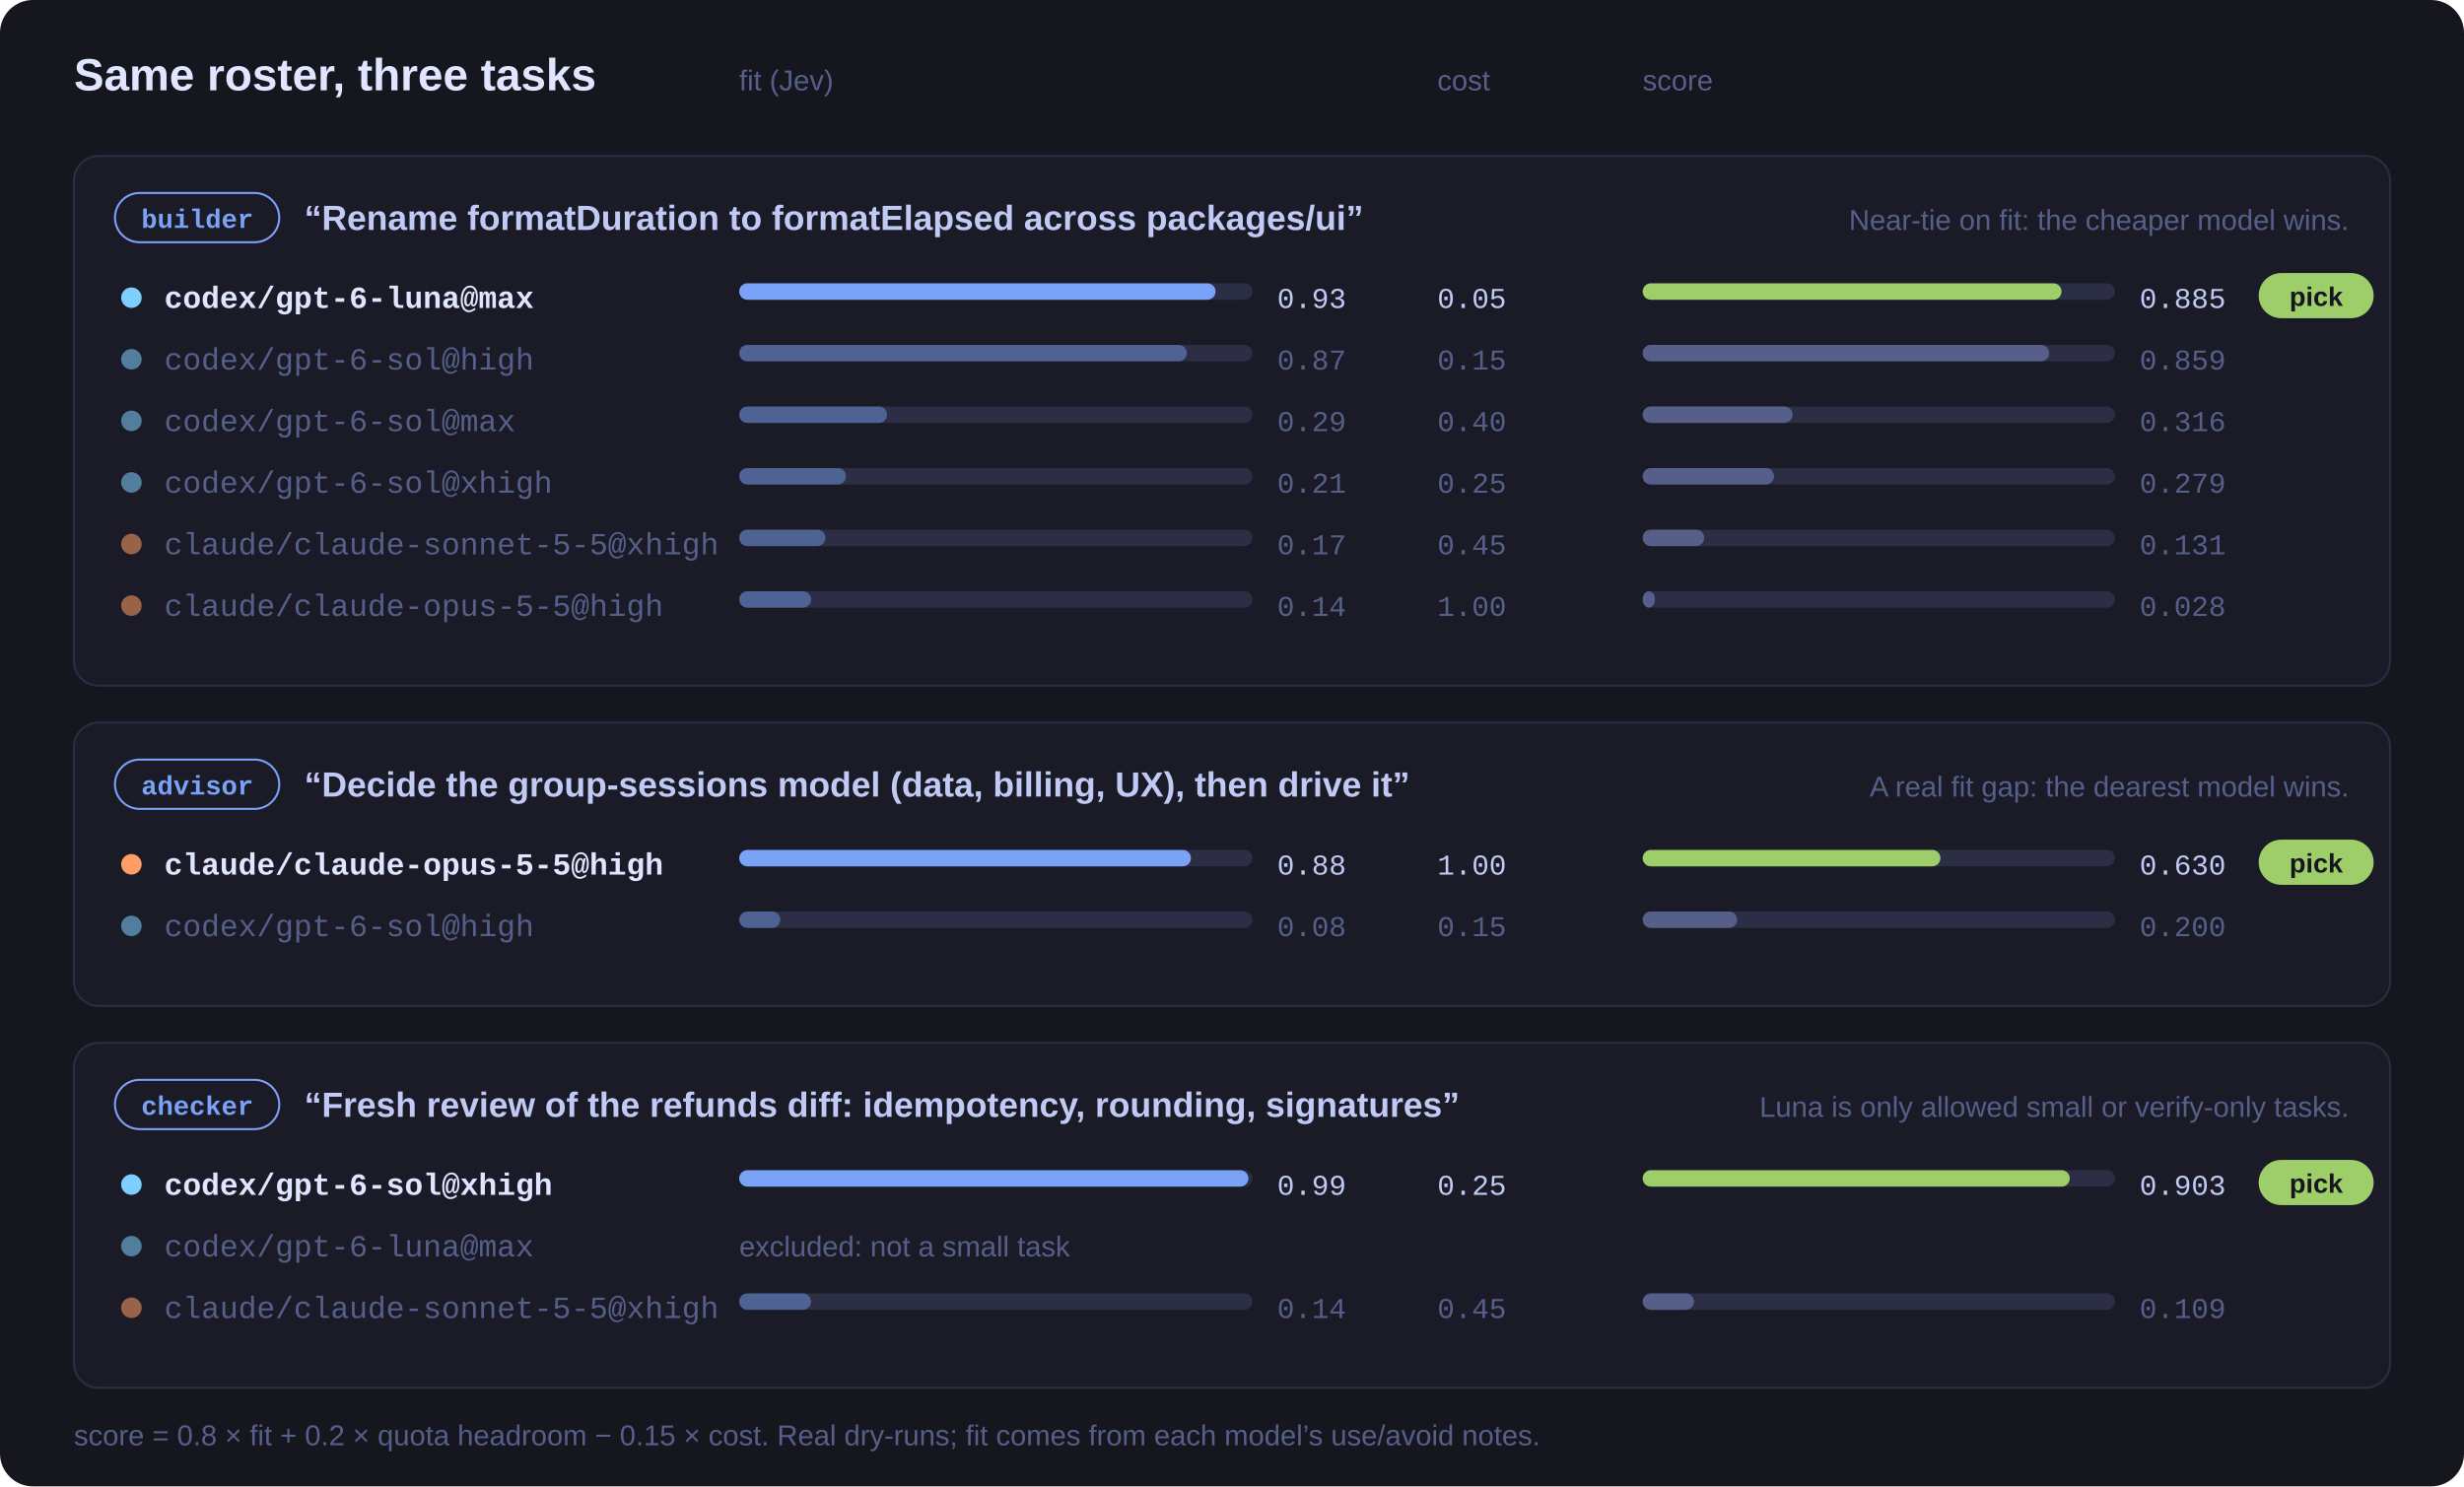
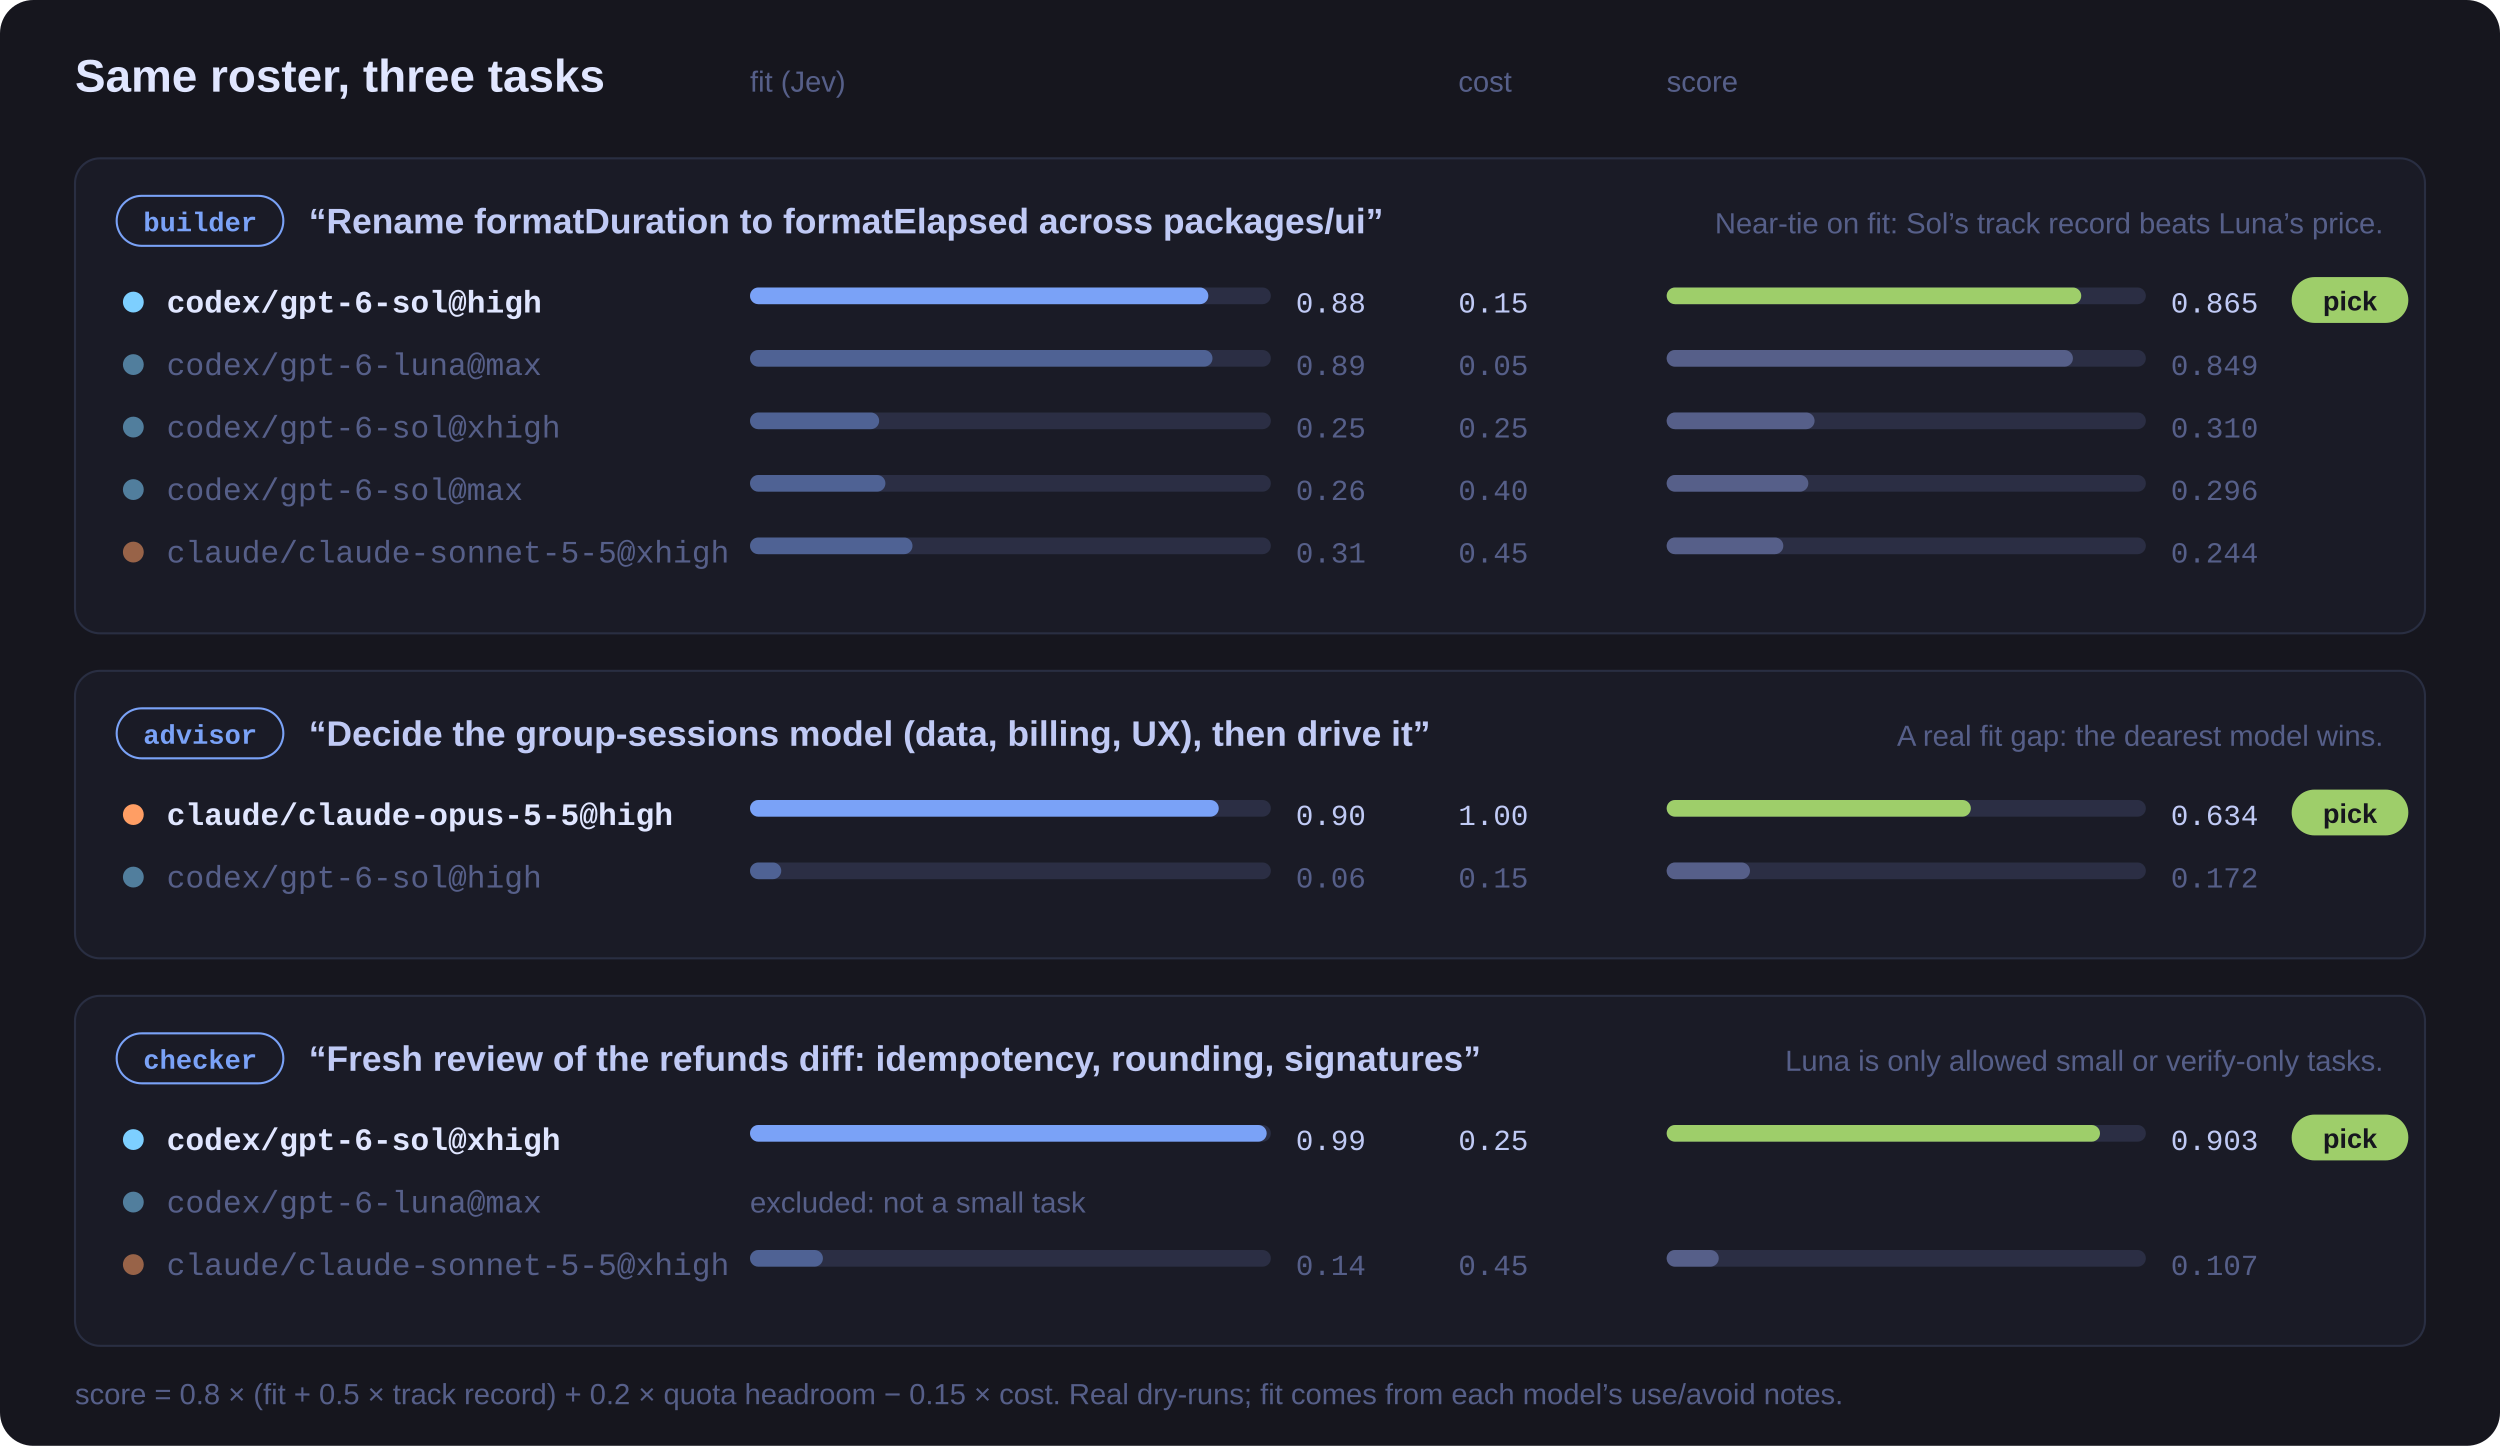
- <svg xmlns="http://www.w3.org/2000/svg" width="1200" height="724" viewBox="0 0 1200 724" role="img" aria-label="agent-router picks a model for three tasks: a rename goes to cheap Luna on a near-tie, a design decision goes to Opus on a clear fit gap, and a money-code review goes to Sol xhigh">
-   <rect width="1200" height="724" rx="16" fill="#16161e" />
+ <svg xmlns="http://www.w3.org/2000/svg" width="1200" height="694" viewBox="0 0 1200 694" role="img" aria-label="agent-router picks a model for three tasks: a rename goes to Sol on its track record in a near-tie with cheaper Luna, a design decision goes to Opus on a clear fit gap, and a money-code review goes to Sol xhigh">
+   <rect width="1200" height="694" rx="16" fill="#16161e" />
  <text x="36" y="44" font-family="-apple-system, BlinkMacSystemFont, 'Segoe UI', 'Helvetica Neue', Arial, sans-serif" font-size="22" font-weight="700" fill="#e0e6ff" text-anchor="start">Same roster, three tasks</text>
  <text x="360" y="44" font-family="-apple-system, BlinkMacSystemFont, 'Segoe UI', 'Helvetica Neue', Arial, sans-serif" font-size="14" font-weight="400" fill="#565f89" text-anchor="start">fit (Jev)</text>
  <text x="700" y="44" font-family="-apple-system, BlinkMacSystemFont, 'Segoe UI', 'Helvetica Neue', Arial, sans-serif" font-size="14" font-weight="400" fill="#565f89" text-anchor="start">cost</text>
  <text x="800" y="44" font-family="-apple-system, BlinkMacSystemFont, 'Segoe UI', 'Helvetica Neue', Arial, sans-serif" font-size="14" font-weight="400" fill="#565f89" text-anchor="start">score</text>
-   <rect x="36" y="76" width="1128" height="258" rx="12" fill="#1a1b26" stroke="#292e42" />
+   <rect x="36" y="76" width="1128" height="228" rx="12" fill="#1a1b26" stroke="#292e42" />
  <rect x="56" y="94" width="80" height="24" rx="12" fill="none" stroke="#7aa2f7" />
  <text x="96.1" y="111" font-family="ui-monospace, 'SF Mono', SFMono-Regular, Menlo, Consolas, 'Liberation Mono', monospace" font-size="13" font-weight="600" fill="#7aa2f7" text-anchor="middle">builder</text>
  <text x="148.2" y="112" font-family="-apple-system, BlinkMacSystemFont, 'Segoe UI', 'Helvetica Neue', Arial, sans-serif" font-size="17" font-weight="600" fill="#c0caf5" text-anchor="start">“Rename formatDuration to formatElapsed across packages/ui”</text>
-   <text x="1144" y="112" font-family="-apple-system, BlinkMacSystemFont, 'Segoe UI', 'Helvetica Neue', Arial, sans-serif" font-size="14" font-weight="400" fill="#565f89" text-anchor="end">Near-tie on fit: the cheaper model wins.</text>
+   <text x="1144" y="112" font-family="-apple-system, BlinkMacSystemFont, 'Segoe UI', 'Helvetica Neue', Arial, sans-serif" font-size="14" font-weight="400" fill="#565f89" text-anchor="end">Near-tie on fit: Sol’s track record beats Luna’s price.</text>
  <circle cx="64" cy="145" r="5" fill="#7dcfff" opacity="1" />
-   <text x="80" y="150" font-family="ui-monospace, 'SF Mono', SFMono-Regular, Menlo, Consolas, 'Liberation Mono', monospace" font-size="15" font-weight="600" fill="#e0e6ff" text-anchor="start">codex/gpt-6-luna@max</text>
+   <text x="80" y="150" font-family="ui-monospace, 'SF Mono', SFMono-Regular, Menlo, Consolas, 'Liberation Mono', monospace" font-size="15" font-weight="600" fill="#e0e6ff" text-anchor="start">codex/gpt-6-sol@high</text>
  <rect x="360" y="138" width="250" height="8" rx="4" fill="#3b4261" opacity=".5" />
-   <rect x="360" y="138" width="232" height="8" rx="4" fill="#7aa2f7" opacity="1" />
-   <text x="622" y="150" font-family="ui-monospace, 'SF Mono', SFMono-Regular, Menlo, Consolas, 'Liberation Mono', monospace" font-size="14" font-weight="400" fill="#c0caf5" text-anchor="start">0.93</text>
-   <text x="700" y="150" font-family="ui-monospace, 'SF Mono', SFMono-Regular, Menlo, Consolas, 'Liberation Mono', monospace" font-size="14" font-weight="400" fill="#c0caf5" text-anchor="start">0.05</text>
+   <rect x="360" y="138" width="220" height="8" rx="4" fill="#7aa2f7" opacity="1" />
+   <text x="622" y="150" font-family="ui-monospace, 'SF Mono', SFMono-Regular, Menlo, Consolas, 'Liberation Mono', monospace" font-size="14" font-weight="400" fill="#c0caf5" text-anchor="start">0.88</text>
+   <text x="700" y="150" font-family="ui-monospace, 'SF Mono', SFMono-Regular, Menlo, Consolas, 'Liberation Mono', monospace" font-size="14" font-weight="400" fill="#c0caf5" text-anchor="start">0.15</text>
  <rect x="800" y="138" width="230" height="8" rx="4" fill="#3b4261" opacity=".5" />
-   <rect x="800" y="138" width="204" height="8" rx="4" fill="#9ece6a" />
-   <text x="1042" y="150" font-family="ui-monospace, 'SF Mono', SFMono-Regular, Menlo, Consolas, 'Liberation Mono', monospace" font-size="14" font-weight="400" fill="#c0caf5" text-anchor="start">0.885</text>
+   <rect x="800" y="138" width="199" height="8" rx="4" fill="#9ece6a" />
+   <text x="1042" y="150" font-family="ui-monospace, 'SF Mono', SFMono-Regular, Menlo, Consolas, 'Liberation Mono', monospace" font-size="14" font-weight="400" fill="#c0caf5" text-anchor="start">0.865</text>
  <rect x="1100" y="133" width="56" height="22" rx="11" fill="#9ece6a" />
  <text x="1128" y="149" font-family="-apple-system, BlinkMacSystemFont, 'Segoe UI', 'Helvetica Neue', Arial, sans-serif" font-size="13" font-weight="700" fill="#16161e" text-anchor="middle">pick</text>
  <circle cx="64" cy="175" r="5" fill="#7dcfff" opacity="0.55" />
-   <text x="80" y="180" font-family="ui-monospace, 'SF Mono', SFMono-Regular, Menlo, Consolas, 'Liberation Mono', monospace" font-size="15" font-weight="400" fill="#565f89" text-anchor="start">codex/gpt-6-sol@high</text>
+   <text x="80" y="180" font-family="ui-monospace, 'SF Mono', SFMono-Regular, Menlo, Consolas, 'Liberation Mono', monospace" font-size="15" font-weight="400" fill="#565f89" text-anchor="start">codex/gpt-6-luna@max</text>
  <rect x="360" y="168" width="250" height="8" rx="4" fill="#3b4261" opacity=".5" />
-   <rect x="360" y="168" width="218" height="8" rx="4" fill="#7aa2f7" opacity="0.45" />
-   <text x="622" y="180" font-family="ui-monospace, 'SF Mono', SFMono-Regular, Menlo, Consolas, 'Liberation Mono', monospace" font-size="14" font-weight="400" fill="#565f89" text-anchor="start">0.87</text>
-   <text x="700" y="180" font-family="ui-monospace, 'SF Mono', SFMono-Regular, Menlo, Consolas, 'Liberation Mono', monospace" font-size="14" font-weight="400" fill="#565f89" text-anchor="start">0.15</text>
+   <rect x="360" y="168" width="222" height="8" rx="4" fill="#7aa2f7" opacity="0.45" />
+   <text x="622" y="180" font-family="ui-monospace, 'SF Mono', SFMono-Regular, Menlo, Consolas, 'Liberation Mono', monospace" font-size="14" font-weight="400" fill="#565f89" text-anchor="start">0.89</text>
+   <text x="700" y="180" font-family="ui-monospace, 'SF Mono', SFMono-Regular, Menlo, Consolas, 'Liberation Mono', monospace" font-size="14" font-weight="400" fill="#565f89" text-anchor="start">0.05</text>
  <rect x="800" y="168" width="230" height="8" rx="4" fill="#3b4261" opacity=".5" />
-   <rect x="800" y="168" width="198" height="8" rx="4" fill="#565f89" />
-   <text x="1042" y="180" font-family="ui-monospace, 'SF Mono', SFMono-Regular, Menlo, Consolas, 'Liberation Mono', monospace" font-size="14" font-weight="400" fill="#565f89" text-anchor="start">0.859</text>
+   <rect x="800" y="168" width="195" height="8" rx="4" fill="#565f89" />
+   <text x="1042" y="180" font-family="ui-monospace, 'SF Mono', SFMono-Regular, Menlo, Consolas, 'Liberation Mono', monospace" font-size="14" font-weight="400" fill="#565f89" text-anchor="start">0.849</text>
  <circle cx="64" cy="205" r="5" fill="#7dcfff" opacity="0.55" />
-   <text x="80" y="210" font-family="ui-monospace, 'SF Mono', SFMono-Regular, Menlo, Consolas, 'Liberation Mono', monospace" font-size="15" font-weight="400" fill="#565f89" text-anchor="start">codex/gpt-6-sol@max</text>
+   <text x="80" y="210" font-family="ui-monospace, 'SF Mono', SFMono-Regular, Menlo, Consolas, 'Liberation Mono', monospace" font-size="15" font-weight="400" fill="#565f89" text-anchor="start">codex/gpt-6-sol@xhigh</text>
  <rect x="360" y="198" width="250" height="8" rx="4" fill="#3b4261" opacity=".5" />
-   <rect x="360" y="198" width="72" height="8" rx="4" fill="#7aa2f7" opacity="0.45" />
-   <text x="622" y="210" font-family="ui-monospace, 'SF Mono', SFMono-Regular, Menlo, Consolas, 'Liberation Mono', monospace" font-size="14" font-weight="400" fill="#565f89" text-anchor="start">0.29</text>
-   <text x="700" y="210" font-family="ui-monospace, 'SF Mono', SFMono-Regular, Menlo, Consolas, 'Liberation Mono', monospace" font-size="14" font-weight="400" fill="#565f89" text-anchor="start">0.40</text>
+   <rect x="360" y="198" width="62" height="8" rx="4" fill="#7aa2f7" opacity="0.45" />
+   <text x="622" y="210" font-family="ui-monospace, 'SF Mono', SFMono-Regular, Menlo, Consolas, 'Liberation Mono', monospace" font-size="14" font-weight="400" fill="#565f89" text-anchor="start">0.25</text>
+   <text x="700" y="210" font-family="ui-monospace, 'SF Mono', SFMono-Regular, Menlo, Consolas, 'Liberation Mono', monospace" font-size="14" font-weight="400" fill="#565f89" text-anchor="start">0.25</text>
  <rect x="800" y="198" width="230" height="8" rx="4" fill="#3b4261" opacity=".5" />
-   <rect x="800" y="198" width="73" height="8" rx="4" fill="#565f89" />
-   <text x="1042" y="210" font-family="ui-monospace, 'SF Mono', SFMono-Regular, Menlo, Consolas, 'Liberation Mono', monospace" font-size="14" font-weight="400" fill="#565f89" text-anchor="start">0.316</text>
+   <rect x="800" y="198" width="71" height="8" rx="4" fill="#565f89" />
+   <text x="1042" y="210" font-family="ui-monospace, 'SF Mono', SFMono-Regular, Menlo, Consolas, 'Liberation Mono', monospace" font-size="14" font-weight="400" fill="#565f89" text-anchor="start">0.310</text>
  <circle cx="64" cy="235" r="5" fill="#7dcfff" opacity="0.55" />
-   <text x="80" y="240" font-family="ui-monospace, 'SF Mono', SFMono-Regular, Menlo, Consolas, 'Liberation Mono', monospace" font-size="15" font-weight="400" fill="#565f89" text-anchor="start">codex/gpt-6-sol@xhigh</text>
+   <text x="80" y="240" font-family="ui-monospace, 'SF Mono', SFMono-Regular, Menlo, Consolas, 'Liberation Mono', monospace" font-size="15" font-weight="400" fill="#565f89" text-anchor="start">codex/gpt-6-sol@max</text>
  <rect x="360" y="228" width="250" height="8" rx="4" fill="#3b4261" opacity=".5" />
-   <rect x="360" y="228" width="52" height="8" rx="4" fill="#7aa2f7" opacity="0.45" />
-   <text x="622" y="240" font-family="ui-monospace, 'SF Mono', SFMono-Regular, Menlo, Consolas, 'Liberation Mono', monospace" font-size="14" font-weight="400" fill="#565f89" text-anchor="start">0.21</text>
-   <text x="700" y="240" font-family="ui-monospace, 'SF Mono', SFMono-Regular, Menlo, Consolas, 'Liberation Mono', monospace" font-size="14" font-weight="400" fill="#565f89" text-anchor="start">0.25</text>
+   <rect x="360" y="228" width="65" height="8" rx="4" fill="#7aa2f7" opacity="0.45" />
+   <text x="622" y="240" font-family="ui-monospace, 'SF Mono', SFMono-Regular, Menlo, Consolas, 'Liberation Mono', monospace" font-size="14" font-weight="400" fill="#565f89" text-anchor="start">0.26</text>
+   <text x="700" y="240" font-family="ui-monospace, 'SF Mono', SFMono-Regular, Menlo, Consolas, 'Liberation Mono', monospace" font-size="14" font-weight="400" fill="#565f89" text-anchor="start">0.40</text>
  <rect x="800" y="228" width="230" height="8" rx="4" fill="#3b4261" opacity=".5" />
-   <rect x="800" y="228" width="64" height="8" rx="4" fill="#565f89" />
-   <text x="1042" y="240" font-family="ui-monospace, 'SF Mono', SFMono-Regular, Menlo, Consolas, 'Liberation Mono', monospace" font-size="14" font-weight="400" fill="#565f89" text-anchor="start">0.279</text>
+   <rect x="800" y="228" width="68" height="8" rx="4" fill="#565f89" />
+   <text x="1042" y="240" font-family="ui-monospace, 'SF Mono', SFMono-Regular, Menlo, Consolas, 'Liberation Mono', monospace" font-size="14" font-weight="400" fill="#565f89" text-anchor="start">0.296</text>
  <circle cx="64" cy="265" r="5" fill="#ff9e64" opacity="0.55" />
  <text x="80" y="270" font-family="ui-monospace, 'SF Mono', SFMono-Regular, Menlo, Consolas, 'Liberation Mono', monospace" font-size="15" font-weight="400" fill="#565f89" text-anchor="start">claude/claude-sonnet-5-5@xhigh</text>
  <rect x="360" y="258" width="250" height="8" rx="4" fill="#3b4261" opacity=".5" />
-   <rect x="360" y="258" width="42" height="8" rx="4" fill="#7aa2f7" opacity="0.45" />
-   <text x="622" y="270" font-family="ui-monospace, 'SF Mono', SFMono-Regular, Menlo, Consolas, 'Liberation Mono', monospace" font-size="14" font-weight="400" fill="#565f89" text-anchor="start">0.17</text>
+   <rect x="360" y="258" width="78" height="8" rx="4" fill="#7aa2f7" opacity="0.45" />
+   <text x="622" y="270" font-family="ui-monospace, 'SF Mono', SFMono-Regular, Menlo, Consolas, 'Liberation Mono', monospace" font-size="14" font-weight="400" fill="#565f89" text-anchor="start">0.31</text>
  <text x="700" y="270" font-family="ui-monospace, 'SF Mono', SFMono-Regular, Menlo, Consolas, 'Liberation Mono', monospace" font-size="14" font-weight="400" fill="#565f89" text-anchor="start">0.45</text>
  <rect x="800" y="258" width="230" height="8" rx="4" fill="#3b4261" opacity=".5" />
-   <rect x="800" y="258" width="30" height="8" rx="4" fill="#565f89" />
-   <text x="1042" y="270" font-family="ui-monospace, 'SF Mono', SFMono-Regular, Menlo, Consolas, 'Liberation Mono', monospace" font-size="14" font-weight="400" fill="#565f89" text-anchor="start">0.131</text>
-   <circle cx="64" cy="295" r="5" fill="#ff9e64" opacity="0.55" />
-   <text x="80" y="300" font-family="ui-monospace, 'SF Mono', SFMono-Regular, Menlo, Consolas, 'Liberation Mono', monospace" font-size="15" font-weight="400" fill="#565f89" text-anchor="start">claude/claude-opus-5-5@high</text>
-   <rect x="360" y="288" width="250" height="8" rx="4" fill="#3b4261" opacity=".5" />
-   <rect x="360" y="288" width="35" height="8" rx="4" fill="#7aa2f7" opacity="0.45" />
-   <text x="622" y="300" font-family="ui-monospace, 'SF Mono', SFMono-Regular, Menlo, Consolas, 'Liberation Mono', monospace" font-size="14" font-weight="400" fill="#565f89" text-anchor="start">0.14</text>
-   <text x="700" y="300" font-family="ui-monospace, 'SF Mono', SFMono-Regular, Menlo, Consolas, 'Liberation Mono', monospace" font-size="14" font-weight="400" fill="#565f89" text-anchor="start">1.00</text>
-   <rect x="800" y="288" width="230" height="8" rx="4" fill="#3b4261" opacity=".5" />
-   <rect x="800" y="288" width="6" height="8" rx="4" fill="#565f89" />
-   <text x="1042" y="300" font-family="ui-monospace, 'SF Mono', SFMono-Regular, Menlo, Consolas, 'Liberation Mono', monospace" font-size="14" font-weight="400" fill="#565f89" text-anchor="start">0.028</text>
-   <rect x="36" y="352" width="1128" height="138" rx="12" fill="#1a1b26" stroke="#292e42" />
-   <rect x="56" y="370" width="80" height="24" rx="12" fill="none" stroke="#7aa2f7" />
-   <text x="96.1" y="387" font-family="ui-monospace, 'SF Mono', SFMono-Regular, Menlo, Consolas, 'Liberation Mono', monospace" font-size="13" font-weight="600" fill="#7aa2f7" text-anchor="middle">advisor</text>
-   <text x="148.2" y="388" font-family="-apple-system, BlinkMacSystemFont, 'Segoe UI', 'Helvetica Neue', Arial, sans-serif" font-size="17" font-weight="600" fill="#c0caf5" text-anchor="start">“Decide the group-sessions model (data, billing, UX), then drive it”</text>
-   <text x="1144" y="388" font-family="-apple-system, BlinkMacSystemFont, 'Segoe UI', 'Helvetica Neue', Arial, sans-serif" font-size="14" font-weight="400" fill="#565f89" text-anchor="end">A real fit gap: the dearest model wins.</text>
-   <circle cx="64" cy="421" r="5" fill="#ff9e64" opacity="1" />
-   <text x="80" y="426" font-family="ui-monospace, 'SF Mono', SFMono-Regular, Menlo, Consolas, 'Liberation Mono', monospace" font-size="15" font-weight="600" fill="#e0e6ff" text-anchor="start">claude/claude-opus-5-5@high</text>
+   <rect x="800" y="258" width="56" height="8" rx="4" fill="#565f89" />
+   <text x="1042" y="270" font-family="ui-monospace, 'SF Mono', SFMono-Regular, Menlo, Consolas, 'Liberation Mono', monospace" font-size="14" font-weight="400" fill="#565f89" text-anchor="start">0.244</text>
+   <rect x="36" y="322" width="1128" height="138" rx="12" fill="#1a1b26" stroke="#292e42" />
+   <rect x="56" y="340" width="80" height="24" rx="12" fill="none" stroke="#7aa2f7" />
+   <text x="96.1" y="357" font-family="ui-monospace, 'SF Mono', SFMono-Regular, Menlo, Consolas, 'Liberation Mono', monospace" font-size="13" font-weight="600" fill="#7aa2f7" text-anchor="middle">advisor</text>
+   <text x="148.2" y="358" font-family="-apple-system, BlinkMacSystemFont, 'Segoe UI', 'Helvetica Neue', Arial, sans-serif" font-size="17" font-weight="600" fill="#c0caf5" text-anchor="start">“Decide the group-sessions model (data, billing, UX), then drive it”</text>
+   <text x="1144" y="358" font-family="-apple-system, BlinkMacSystemFont, 'Segoe UI', 'Helvetica Neue', Arial, sans-serif" font-size="14" font-weight="400" fill="#565f89" text-anchor="end">A real fit gap: the dearest model wins.</text>
+   <circle cx="64" cy="391" r="5" fill="#ff9e64" opacity="1" />
+   <text x="80" y="396" font-family="ui-monospace, 'SF Mono', SFMono-Regular, Menlo, Consolas, 'Liberation Mono', monospace" font-size="15" font-weight="600" fill="#e0e6ff" text-anchor="start">claude/claude-opus-5-5@high</text>
+   <rect x="360" y="384" width="250" height="8" rx="4" fill="#3b4261" opacity=".5" />
+   <rect x="360" y="384" width="225" height="8" rx="4" fill="#7aa2f7" opacity="1" />
+   <text x="622" y="396" font-family="ui-monospace, 'SF Mono', SFMono-Regular, Menlo, Consolas, 'Liberation Mono', monospace" font-size="14" font-weight="400" fill="#c0caf5" text-anchor="start">0.90</text>
+   <text x="700" y="396" font-family="ui-monospace, 'SF Mono', SFMono-Regular, Menlo, Consolas, 'Liberation Mono', monospace" font-size="14" font-weight="400" fill="#c0caf5" text-anchor="start">1.00</text>
+   <rect x="800" y="384" width="230" height="8" rx="4" fill="#3b4261" opacity=".5" />
+   <rect x="800" y="384" width="146" height="8" rx="4" fill="#9ece6a" />
+   <text x="1042" y="396" font-family="ui-monospace, 'SF Mono', SFMono-Regular, Menlo, Consolas, 'Liberation Mono', monospace" font-size="14" font-weight="400" fill="#c0caf5" text-anchor="start">0.634</text>
+   <rect x="1100" y="379" width="56" height="22" rx="11" fill="#9ece6a" />
+   <text x="1128" y="395" font-family="-apple-system, BlinkMacSystemFont, 'Segoe UI', 'Helvetica Neue', Arial, sans-serif" font-size="13" font-weight="700" fill="#16161e" text-anchor="middle">pick</text>
+   <circle cx="64" cy="421" r="5" fill="#7dcfff" opacity="0.55" />
+   <text x="80" y="426" font-family="ui-monospace, 'SF Mono', SFMono-Regular, Menlo, Consolas, 'Liberation Mono', monospace" font-size="15" font-weight="400" fill="#565f89" text-anchor="start">codex/gpt-6-sol@high</text>
  <rect x="360" y="414" width="250" height="8" rx="4" fill="#3b4261" opacity=".5" />
-   <rect x="360" y="414" width="220" height="8" rx="4" fill="#7aa2f7" opacity="1" />
-   <text x="622" y="426" font-family="ui-monospace, 'SF Mono', SFMono-Regular, Menlo, Consolas, 'Liberation Mono', monospace" font-size="14" font-weight="400" fill="#c0caf5" text-anchor="start">0.88</text>
-   <text x="700" y="426" font-family="ui-monospace, 'SF Mono', SFMono-Regular, Menlo, Consolas, 'Liberation Mono', monospace" font-size="14" font-weight="400" fill="#c0caf5" text-anchor="start">1.00</text>
+   <rect x="360" y="414" width="15" height="8" rx="4" fill="#7aa2f7" opacity="0.45" />
+   <text x="622" y="426" font-family="ui-monospace, 'SF Mono', SFMono-Regular, Menlo, Consolas, 'Liberation Mono', monospace" font-size="14" font-weight="400" fill="#565f89" text-anchor="start">0.06</text>
+   <text x="700" y="426" font-family="ui-monospace, 'SF Mono', SFMono-Regular, Menlo, Consolas, 'Liberation Mono', monospace" font-size="14" font-weight="400" fill="#565f89" text-anchor="start">0.15</text>
  <rect x="800" y="414" width="230" height="8" rx="4" fill="#3b4261" opacity=".5" />
-   <rect x="800" y="414" width="145" height="8" rx="4" fill="#9ece6a" />
-   <text x="1042" y="426" font-family="ui-monospace, 'SF Mono', SFMono-Regular, Menlo, Consolas, 'Liberation Mono', monospace" font-size="14" font-weight="400" fill="#c0caf5" text-anchor="start">0.630</text>
-   <rect x="1100" y="409" width="56" height="22" rx="11" fill="#9ece6a" />
-   <text x="1128" y="425" font-family="-apple-system, BlinkMacSystemFont, 'Segoe UI', 'Helvetica Neue', Arial, sans-serif" font-size="13" font-weight="700" fill="#16161e" text-anchor="middle">pick</text>
-   <circle cx="64" cy="451" r="5" fill="#7dcfff" opacity="0.55" />
-   <text x="80" y="456" font-family="ui-monospace, 'SF Mono', SFMono-Regular, Menlo, Consolas, 'Liberation Mono', monospace" font-size="15" font-weight="400" fill="#565f89" text-anchor="start">codex/gpt-6-sol@high</text>
-   <rect x="360" y="444" width="250" height="8" rx="4" fill="#3b4261" opacity=".5" />
-   <rect x="360" y="444" width="20" height="8" rx="4" fill="#7aa2f7" opacity="0.45" />
-   <text x="622" y="456" font-family="ui-monospace, 'SF Mono', SFMono-Regular, Menlo, Consolas, 'Liberation Mono', monospace" font-size="14" font-weight="400" fill="#565f89" text-anchor="start">0.08</text>
-   <text x="700" y="456" font-family="ui-monospace, 'SF Mono', SFMono-Regular, Menlo, Consolas, 'Liberation Mono', monospace" font-size="14" font-weight="400" fill="#565f89" text-anchor="start">0.15</text>
-   <rect x="800" y="444" width="230" height="8" rx="4" fill="#3b4261" opacity=".5" />
-   <rect x="800" y="444" width="46" height="8" rx="4" fill="#565f89" />
-   <text x="1042" y="456" font-family="ui-monospace, 'SF Mono', SFMono-Regular, Menlo, Consolas, 'Liberation Mono', monospace" font-size="14" font-weight="400" fill="#565f89" text-anchor="start">0.200</text>
-   <rect x="36" y="508" width="1128" height="168" rx="12" fill="#1a1b26" stroke="#292e42" />
-   <rect x="56" y="526" width="80" height="24" rx="12" fill="none" stroke="#7aa2f7" />
-   <text x="96.1" y="543" font-family="ui-monospace, 'SF Mono', SFMono-Regular, Menlo, Consolas, 'Liberation Mono', monospace" font-size="13" font-weight="600" fill="#7aa2f7" text-anchor="middle">checker</text>
-   <text x="148.2" y="544" font-family="-apple-system, BlinkMacSystemFont, 'Segoe UI', 'Helvetica Neue', Arial, sans-serif" font-size="17" font-weight="600" fill="#c0caf5" text-anchor="start">“Fresh review of the refunds diff: idempotency, rounding, signatures”</text>
-   <text x="1144" y="544" font-family="-apple-system, BlinkMacSystemFont, 'Segoe UI', 'Helvetica Neue', Arial, sans-serif" font-size="14" font-weight="400" fill="#565f89" text-anchor="end">Luna is only allowed small or verify-only tasks.</text>
-   <circle cx="64" cy="577" r="5" fill="#7dcfff" opacity="1" />
-   <text x="80" y="582" font-family="ui-monospace, 'SF Mono', SFMono-Regular, Menlo, Consolas, 'Liberation Mono', monospace" font-size="15" font-weight="600" fill="#e0e6ff" text-anchor="start">codex/gpt-6-sol@xhigh</text>
-   <rect x="360" y="570" width="250" height="8" rx="4" fill="#3b4261" opacity=".5" />
-   <rect x="360" y="570" width="248" height="8" rx="4" fill="#7aa2f7" opacity="1" />
-   <text x="622" y="582" font-family="ui-monospace, 'SF Mono', SFMono-Regular, Menlo, Consolas, 'Liberation Mono', monospace" font-size="14" font-weight="400" fill="#c0caf5" text-anchor="start">0.99</text>
-   <text x="700" y="582" font-family="ui-monospace, 'SF Mono', SFMono-Regular, Menlo, Consolas, 'Liberation Mono', monospace" font-size="14" font-weight="400" fill="#c0caf5" text-anchor="start">0.25</text>
-   <rect x="800" y="570" width="230" height="8" rx="4" fill="#3b4261" opacity=".5" />
-   <rect x="800" y="570" width="208" height="8" rx="4" fill="#9ece6a" />
-   <text x="1042" y="582" font-family="ui-monospace, 'SF Mono', SFMono-Regular, Menlo, Consolas, 'Liberation Mono', monospace" font-size="14" font-weight="400" fill="#c0caf5" text-anchor="start">0.903</text>
-   <rect x="1100" y="565" width="56" height="22" rx="11" fill="#9ece6a" />
-   <text x="1128" y="581" font-family="-apple-system, BlinkMacSystemFont, 'Segoe UI', 'Helvetica Neue', Arial, sans-serif" font-size="13" font-weight="700" fill="#16161e" text-anchor="middle">pick</text>
-   <circle cx="64" cy="607" r="5" fill="#7dcfff" opacity="0.55" />
-   <text x="80" y="612" font-family="ui-monospace, 'SF Mono', SFMono-Regular, Menlo, Consolas, 'Liberation Mono', monospace" font-size="15" font-weight="400" fill="#565f89" text-anchor="start">codex/gpt-6-luna@max</text>
-   <text x="360" y="612" font-family="-apple-system, BlinkMacSystemFont, 'Segoe UI', 'Helvetica Neue', Arial, sans-serif" font-size="14" font-weight="400" fill="#565f89" text-anchor="start">excluded: not a small task</text>
-   <circle cx="64" cy="637" r="5" fill="#ff9e64" opacity="0.55" />
-   <text x="80" y="642" font-family="ui-monospace, 'SF Mono', SFMono-Regular, Menlo, Consolas, 'Liberation Mono', monospace" font-size="15" font-weight="400" fill="#565f89" text-anchor="start">claude/claude-sonnet-5-5@xhigh</text>
-   <rect x="360" y="630" width="250" height="8" rx="4" fill="#3b4261" opacity=".5" />
-   <rect x="360" y="630" width="35" height="8" rx="4" fill="#7aa2f7" opacity="0.45" />
-   <text x="622" y="642" font-family="ui-monospace, 'SF Mono', SFMono-Regular, Menlo, Consolas, 'Liberation Mono', monospace" font-size="14" font-weight="400" fill="#565f89" text-anchor="start">0.14</text>
-   <text x="700" y="642" font-family="ui-monospace, 'SF Mono', SFMono-Regular, Menlo, Consolas, 'Liberation Mono', monospace" font-size="14" font-weight="400" fill="#565f89" text-anchor="start">0.45</text>
-   <rect x="800" y="630" width="230" height="8" rx="4" fill="#3b4261" opacity=".5" />
-   <rect x="800" y="630" width="25" height="8" rx="4" fill="#565f89" />
-   <text x="1042" y="642" font-family="ui-monospace, 'SF Mono', SFMono-Regular, Menlo, Consolas, 'Liberation Mono', monospace" font-size="14" font-weight="400" fill="#565f89" text-anchor="start">0.109</text>
-   <text x="36" y="704" font-family="-apple-system, BlinkMacSystemFont, 'Segoe UI', 'Helvetica Neue', Arial, sans-serif" font-size="14" font-weight="400" fill="#565f89" text-anchor="start">score = 0.8 × fit + 0.2 × quota headroom − 0.15 × cost. Real dry-runs; fit comes from each model’s use/avoid notes.</text>
+   <rect x="800" y="414" width="40" height="8" rx="4" fill="#565f89" />
+   <text x="1042" y="426" font-family="ui-monospace, 'SF Mono', SFMono-Regular, Menlo, Consolas, 'Liberation Mono', monospace" font-size="14" font-weight="400" fill="#565f89" text-anchor="start">0.172</text>
+   <rect x="36" y="478" width="1128" height="168" rx="12" fill="#1a1b26" stroke="#292e42" />
+   <rect x="56" y="496" width="80" height="24" rx="12" fill="none" stroke="#7aa2f7" />
+   <text x="96.1" y="513" font-family="ui-monospace, 'SF Mono', SFMono-Regular, Menlo, Consolas, 'Liberation Mono', monospace" font-size="13" font-weight="600" fill="#7aa2f7" text-anchor="middle">checker</text>
+   <text x="148.2" y="514" font-family="-apple-system, BlinkMacSystemFont, 'Segoe UI', 'Helvetica Neue', Arial, sans-serif" font-size="17" font-weight="600" fill="#c0caf5" text-anchor="start">“Fresh review of the refunds diff: idempotency, rounding, signatures”</text>
+   <text x="1144" y="514" font-family="-apple-system, BlinkMacSystemFont, 'Segoe UI', 'Helvetica Neue', Arial, sans-serif" font-size="14" font-weight="400" fill="#565f89" text-anchor="end">Luna is only allowed small or verify-only tasks.</text>
+   <circle cx="64" cy="547" r="5" fill="#7dcfff" opacity="1" />
+   <text x="80" y="552" font-family="ui-monospace, 'SF Mono', SFMono-Regular, Menlo, Consolas, 'Liberation Mono', monospace" font-size="15" font-weight="600" fill="#e0e6ff" text-anchor="start">codex/gpt-6-sol@xhigh</text>
+   <rect x="360" y="540" width="250" height="8" rx="4" fill="#3b4261" opacity=".5" />
+   <rect x="360" y="540" width="248" height="8" rx="4" fill="#7aa2f7" opacity="1" />
+   <text x="622" y="552" font-family="ui-monospace, 'SF Mono', SFMono-Regular, Menlo, Consolas, 'Liberation Mono', monospace" font-size="14" font-weight="400" fill="#c0caf5" text-anchor="start">0.99</text>
+   <text x="700" y="552" font-family="ui-monospace, 'SF Mono', SFMono-Regular, Menlo, Consolas, 'Liberation Mono', monospace" font-size="14" font-weight="400" fill="#c0caf5" text-anchor="start">0.25</text>
+   <rect x="800" y="540" width="230" height="8" rx="4" fill="#3b4261" opacity=".5" />
+   <rect x="800" y="540" width="208" height="8" rx="4" fill="#9ece6a" />
+   <text x="1042" y="552" font-family="ui-monospace, 'SF Mono', SFMono-Regular, Menlo, Consolas, 'Liberation Mono', monospace" font-size="14" font-weight="400" fill="#c0caf5" text-anchor="start">0.903</text>
+   <rect x="1100" y="535" width="56" height="22" rx="11" fill="#9ece6a" />
+   <text x="1128" y="551" font-family="-apple-system, BlinkMacSystemFont, 'Segoe UI', 'Helvetica Neue', Arial, sans-serif" font-size="13" font-weight="700" fill="#16161e" text-anchor="middle">pick</text>
+   <circle cx="64" cy="577" r="5" fill="#7dcfff" opacity="0.55" />
+   <text x="80" y="582" font-family="ui-monospace, 'SF Mono', SFMono-Regular, Menlo, Consolas, 'Liberation Mono', monospace" font-size="15" font-weight="400" fill="#565f89" text-anchor="start">codex/gpt-6-luna@max</text>
+   <text x="360" y="582" font-family="-apple-system, BlinkMacSystemFont, 'Segoe UI', 'Helvetica Neue', Arial, sans-serif" font-size="14" font-weight="400" fill="#565f89" text-anchor="start">excluded: not a small task</text>
+   <circle cx="64" cy="607" r="5" fill="#ff9e64" opacity="0.55" />
+   <text x="80" y="612" font-family="ui-monospace, 'SF Mono', SFMono-Regular, Menlo, Consolas, 'Liberation Mono', monospace" font-size="15" font-weight="400" fill="#565f89" text-anchor="start">claude/claude-sonnet-5-5@xhigh</text>
+   <rect x="360" y="600" width="250" height="8" rx="4" fill="#3b4261" opacity=".5" />
+   <rect x="360" y="600" width="35" height="8" rx="4" fill="#7aa2f7" opacity="0.45" />
+   <text x="622" y="612" font-family="ui-monospace, 'SF Mono', SFMono-Regular, Menlo, Consolas, 'Liberation Mono', monospace" font-size="14" font-weight="400" fill="#565f89" text-anchor="start">0.14</text>
+   <text x="700" y="612" font-family="ui-monospace, 'SF Mono', SFMono-Regular, Menlo, Consolas, 'Liberation Mono', monospace" font-size="14" font-weight="400" fill="#565f89" text-anchor="start">0.45</text>
+   <rect x="800" y="600" width="230" height="8" rx="4" fill="#3b4261" opacity=".5" />
+   <rect x="800" y="600" width="25" height="8" rx="4" fill="#565f89" />
+   <text x="1042" y="612" font-family="ui-monospace, 'SF Mono', SFMono-Regular, Menlo, Consolas, 'Liberation Mono', monospace" font-size="14" font-weight="400" fill="#565f89" text-anchor="start">0.107</text>
+   <text x="36" y="674" font-family="-apple-system, BlinkMacSystemFont, 'Segoe UI', 'Helvetica Neue', Arial, sans-serif" font-size="14" font-weight="400" fill="#565f89" text-anchor="start">score = 0.8 × (fit + 0.5 × track record) + 0.2 × quota headroom − 0.15 × cost. Real dry-runs; fit comes from each model’s use/avoid notes.</text>
</svg>
